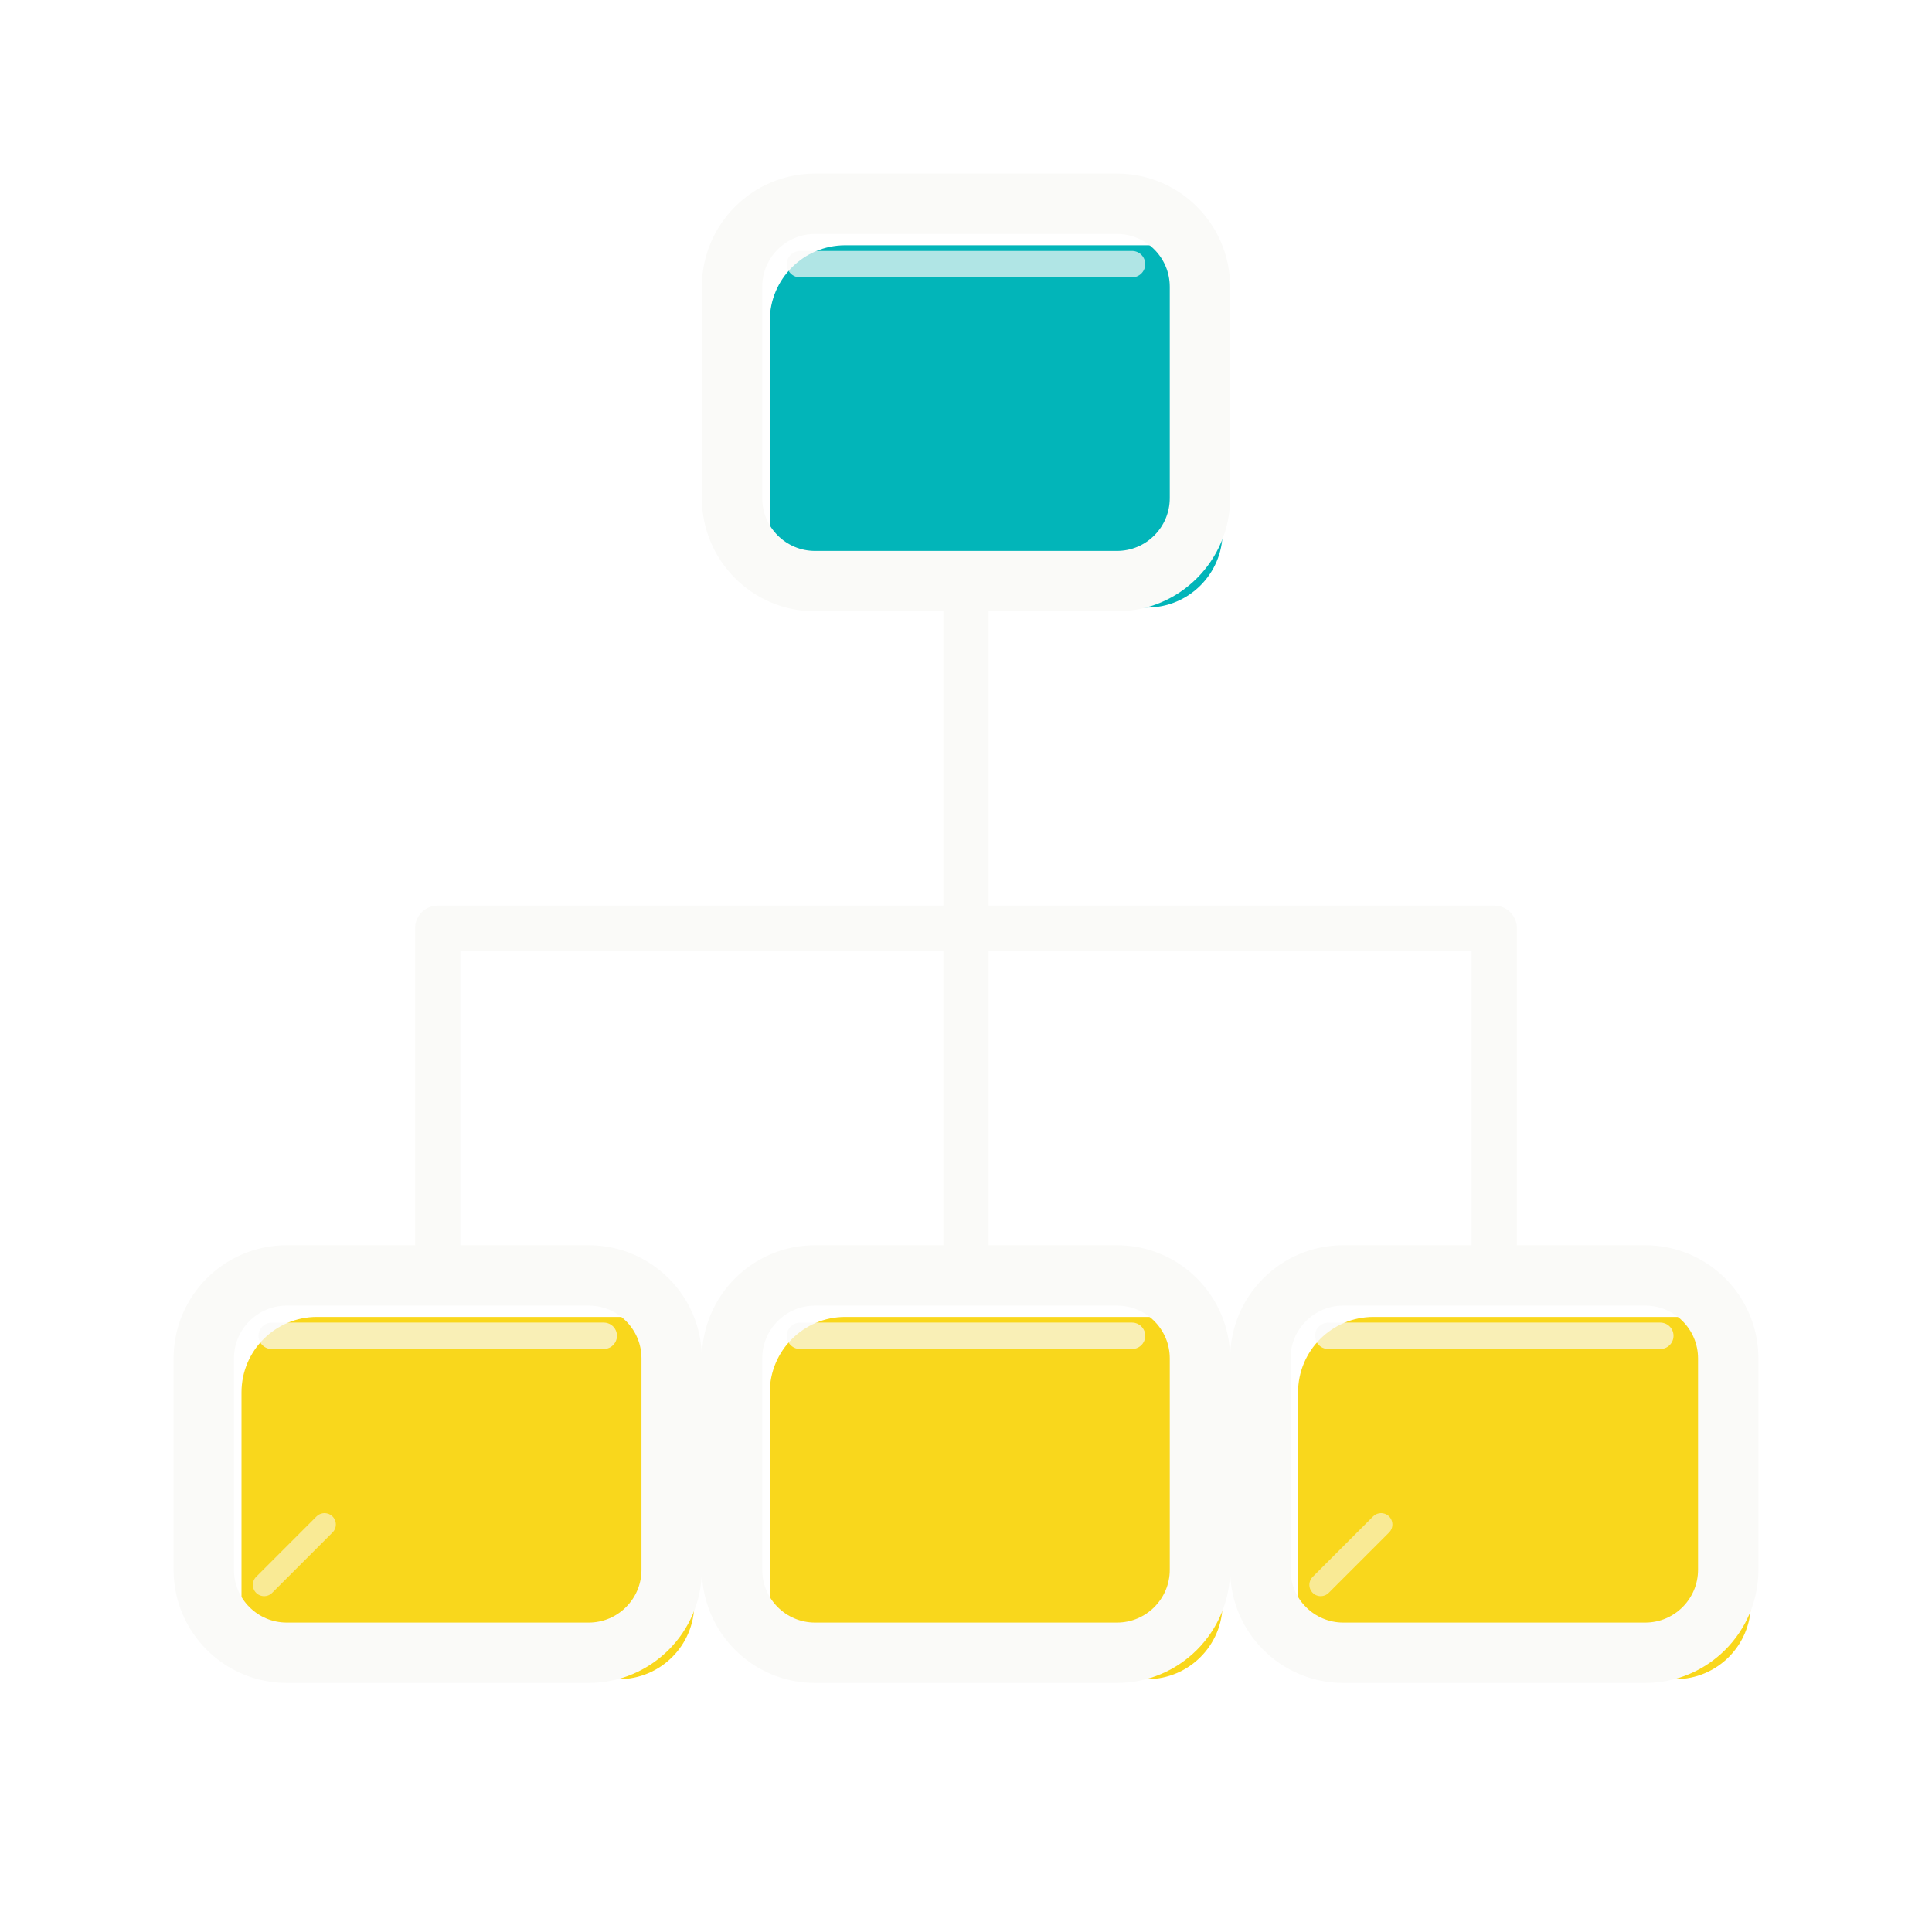
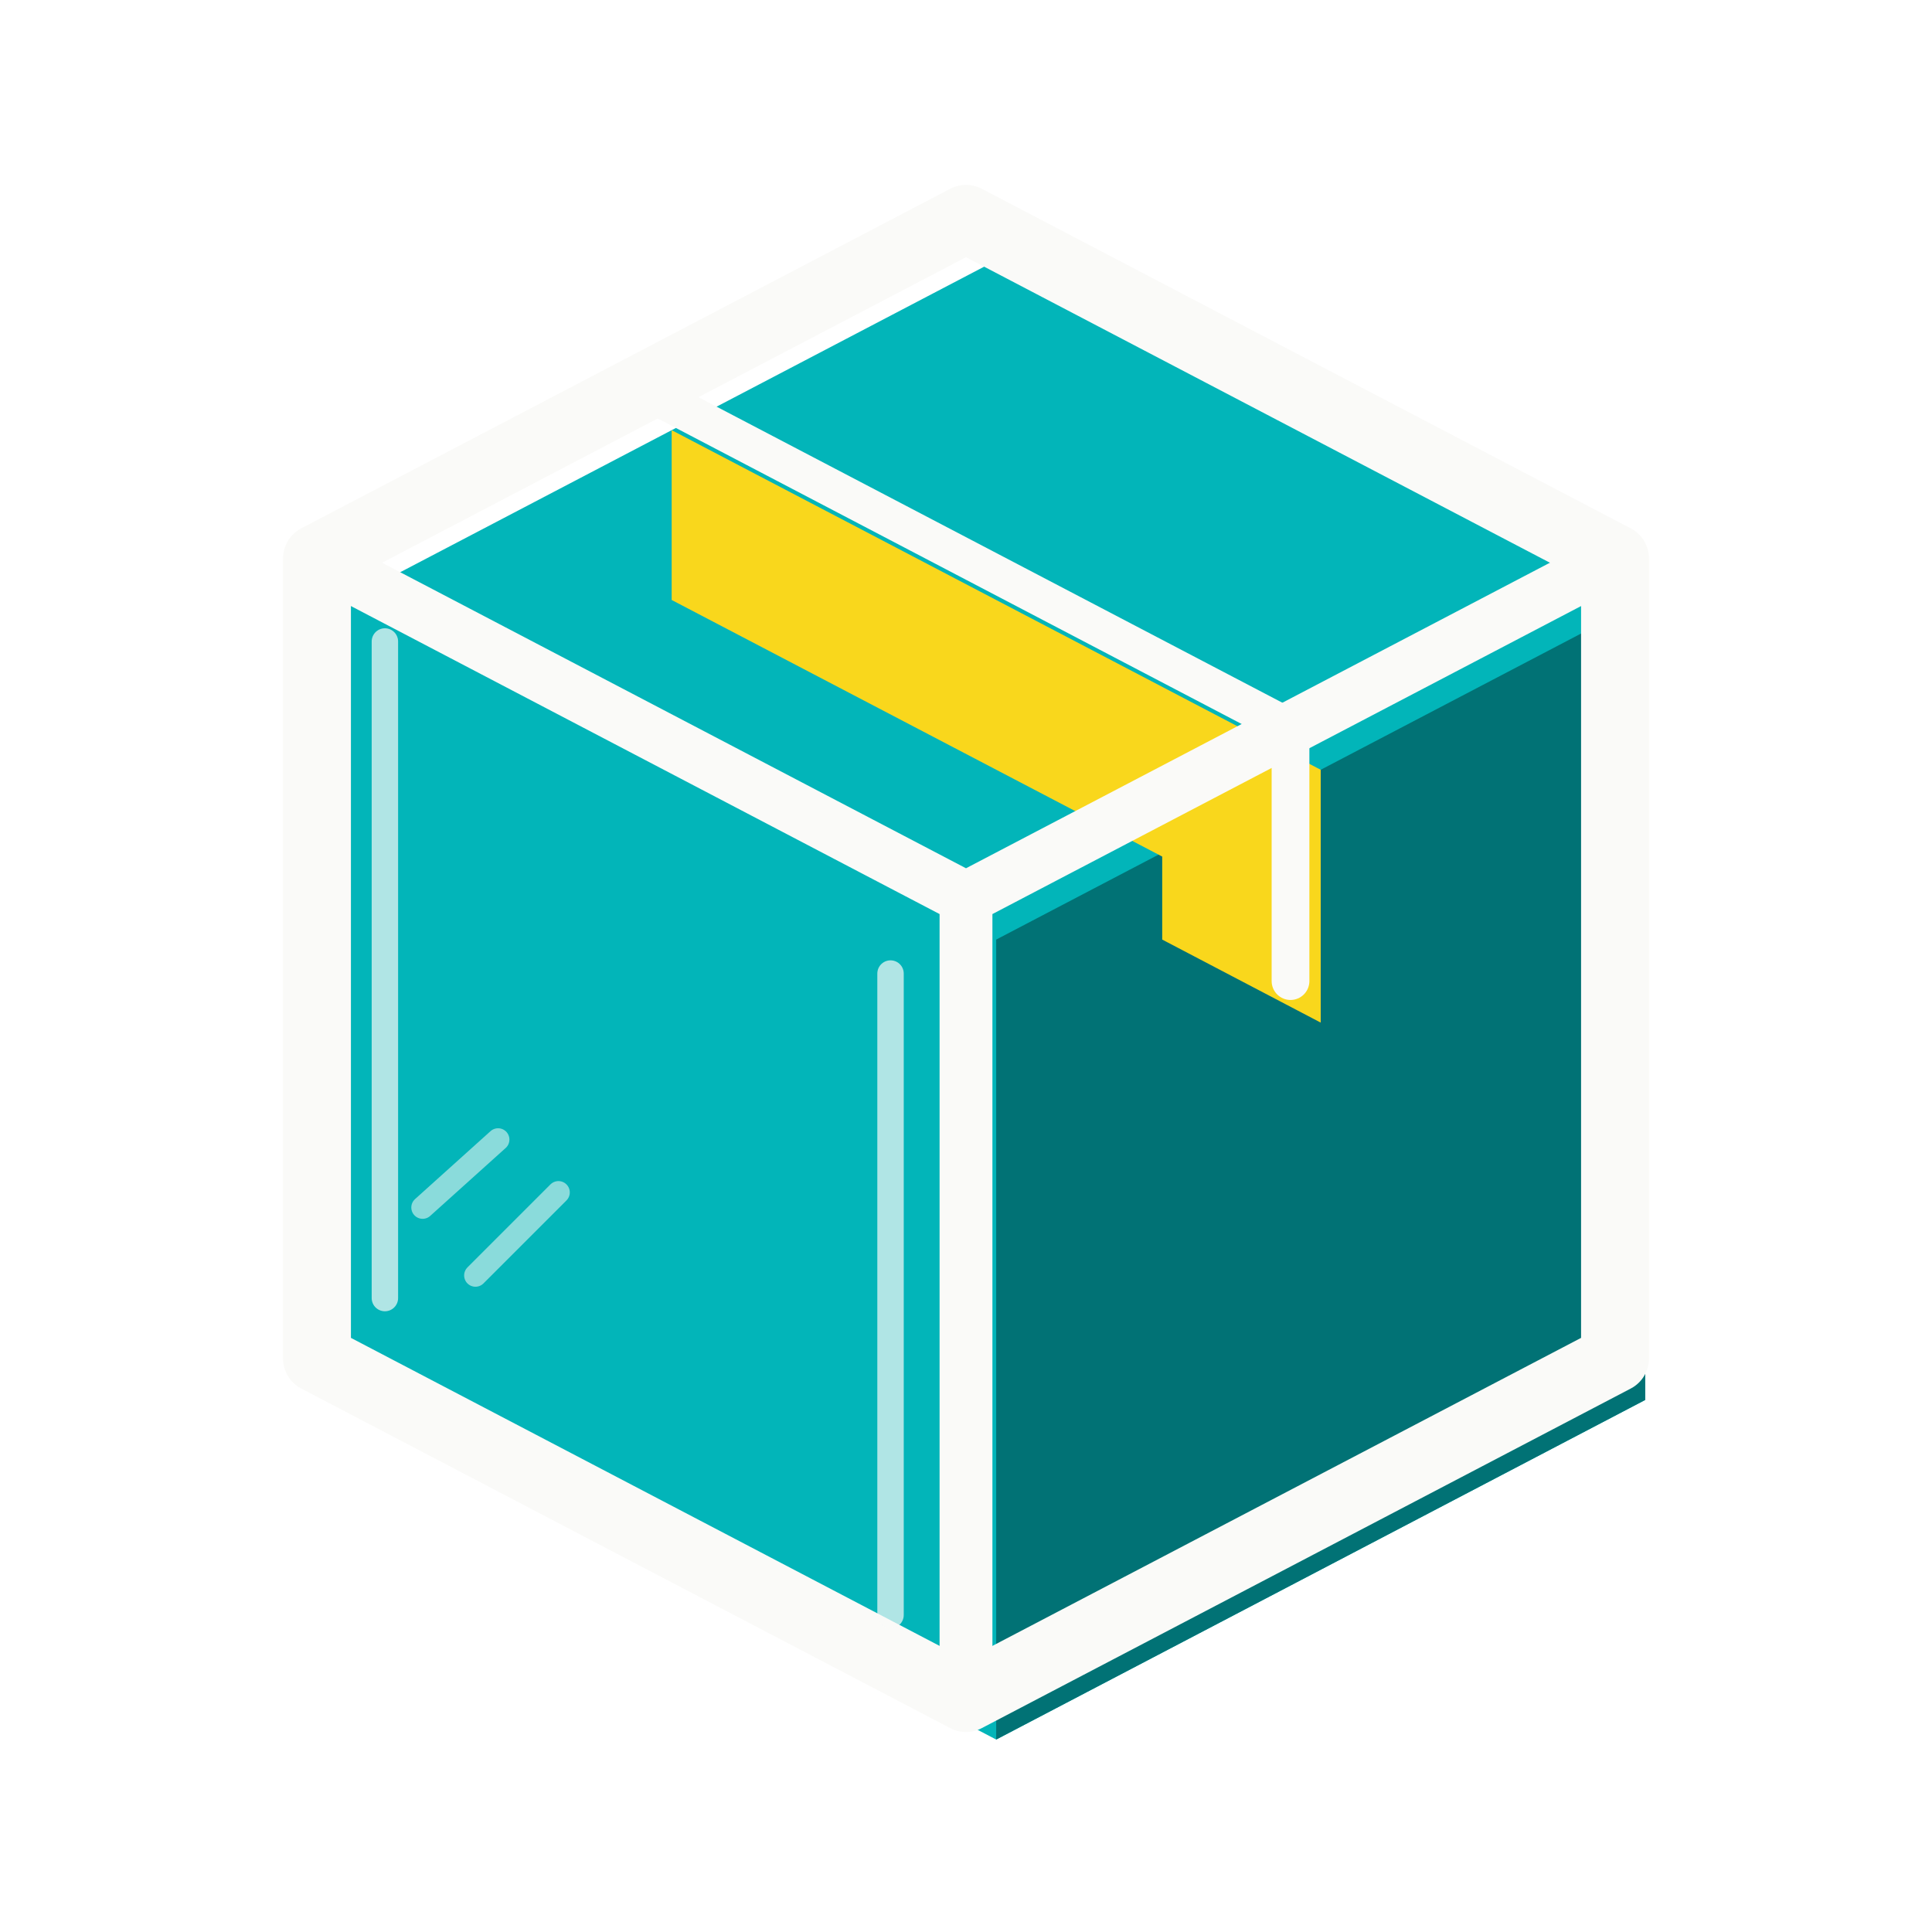
<svg xmlns="http://www.w3.org/2000/svg" width="512" height="512" viewBox="0 0 512 512" fill="none" stroke="#fafaf8" stroke-linecap="round" stroke-linejoin="round">
  <g stroke="none" transform="translate(8 9)">
-     <rect fill="#02b5b9" x="196" y="56" width="120" height="96" rx="20" />
-     <rect fill="#f9d71c" x="56" y="340" width="120" height="96" rx="20" />
-     <rect fill="#f9d71c" x="196" y="340" width="120" height="96" rx="20" />
-     <rect fill="#f9d71c" x="336" y="340" width="120" height="96" rx="20" />
+     <path fill="#02b5b9" d="M256 60L428 150L428 362L256 452L84 362L84 150Z" />
+     <path fill="#017275" d="M256 240L428 150L428 362L256 452Z" />
+     <path fill="#f9d71c" d="M170 105L342 195L342 262L300 240L300 218L170 150Z" />
  </g>
-   <rect stroke-width="16" x="194" y="54" width="124" height="100" rx="22" />
-   <rect stroke-width="16" x="54" y="338" width="124" height="100" rx="22" />
-   <rect stroke-width="16" x="194" y="338" width="124" height="100" rx="22" />
-   <rect stroke-width="16" x="334" y="338" width="124" height="100" rx="22" />
-   <path stroke-width="12" d="M256 154L256 246M256 246L116 246L116 338M256 246L256 338M256 246L396 246L396 338" />
-   <path stroke-width="7" opacity=".7" d="M212 70L300 70M72 354L160 354M212 354L300 354M352 354L440 354" />
+   <path stroke-width="18" d="M256 58L428 148L428 360L256 450L84 360L84 148Z" />
+   <path stroke-width="14" d="M84 148L256 238L428 148M256 238L256 450" />
+   <path stroke-width="10" d="M170 103L342 193L342 260" />
+   <path stroke-width="7" opacity=".7" d="M102 170L102 344M236 258L236 428" />
  <g stroke-width="6" opacity=".55">
-     <path d="M70 420L86 404" />
-     <path d="M350 420L366 404" />
+     <path d="M112 320L132 302" />
+     <path d="M126 338L148 316" />
  </g>
</svg>
